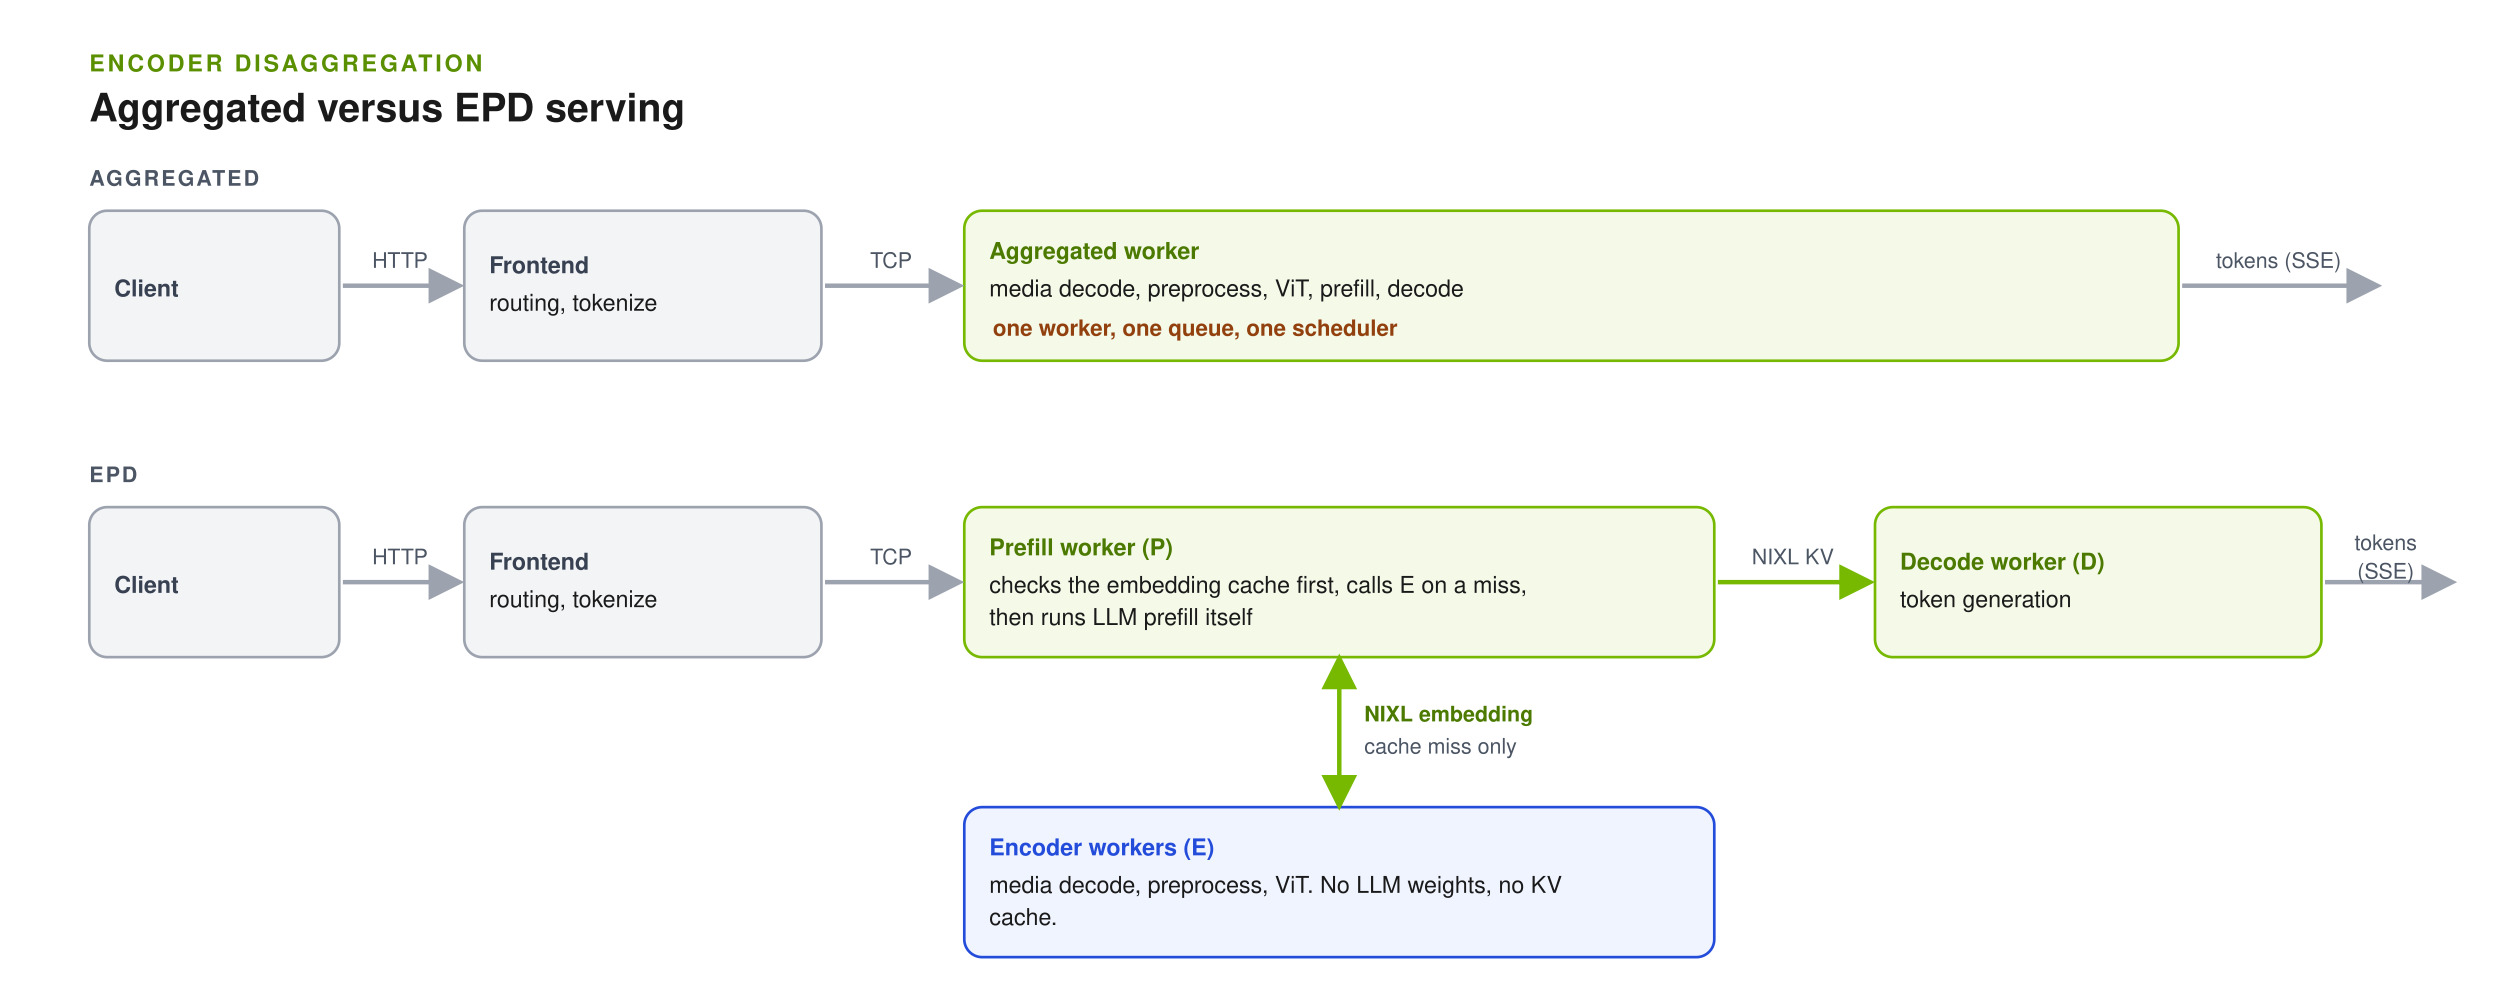
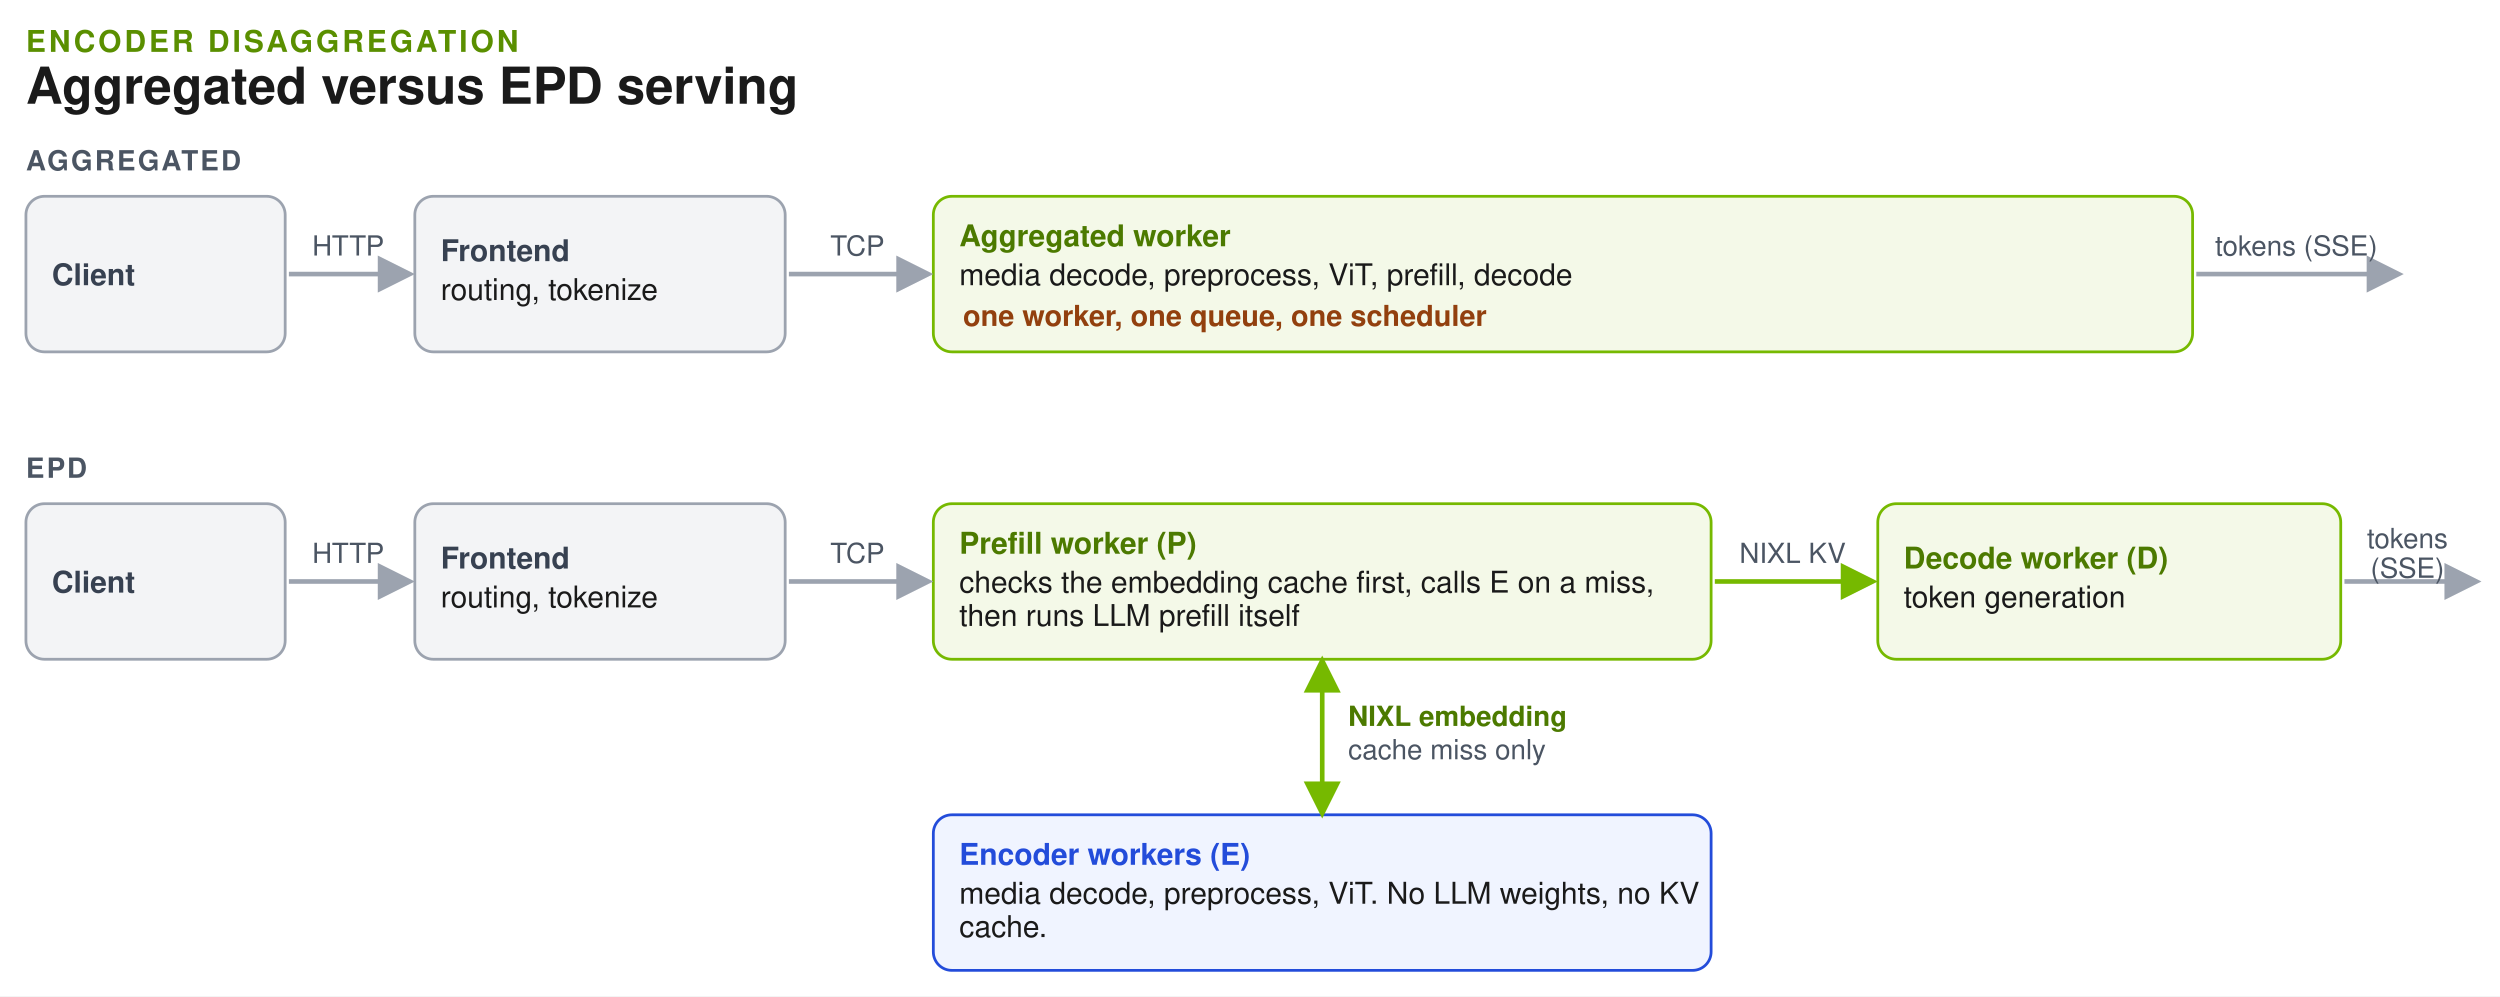
- <svg xmlns="http://www.w3.org/2000/svg" width="1400" height="560" viewBox="0 0 1400 560" role="img" aria-labelledby="title desc" font-family="Helvetica, Arial, sans-serif">
+ <svg xmlns="http://www.w3.org/2000/svg" width="1350" height="538" viewBox="36 12 1350 538" role="img" aria-labelledby="title desc" font-family="Helvetica, Arial, sans-serif">
  <defs>
    <marker id="arrow" viewBox="0 0 10 10" refX="8" refY="5" markerWidth="8" markerHeight="8" orient="auto">
      <path d="M0,0 L10,5 L0,10 z" fill="#234CDA" />
    </marker>
    <marker id="arrow-green" viewBox="0 0 10 10" refX="8" refY="5" markerWidth="8" markerHeight="8" orient="auto">
      <path d="M0,0 L10,5 L0,10 z" fill="#76B900" />
    </marker>
    <marker id="arrow-gray" viewBox="0 0 10 10" refX="8" refY="5" markerWidth="8" markerHeight="8" orient="auto">
      <path d="M0,0 L10,5 L0,10 z" fill="#9CA3AF" />
    </marker>
    <marker id="arrow-amber" viewBox="0 0 10 10" refX="8" refY="5" markerWidth="8" markerHeight="8" orient="auto">
      <path d="M0,0 L10,5 L0,10 z" fill="#D97706" />
    </marker>
    <marker id="arrow-green-start" viewBox="0 0 10 10" refX="8" refY="5" markerWidth="8" markerHeight="8" orient="auto-start-reverse">
      <path d="M0,0 L10,5 L0,10 z" fill="#76B900" />
    </marker>
  </defs>
-   <rect width="1400" height="560" fill="#FFFFFF" />
-   <text x="50" y="40" font-size="13" font-weight="700" letter-spacing="1.6" fill="#5A8F00">ENCODER DISAGGREGATION</text>
-   <text x="50" y="68" font-size="22" font-weight="700" fill="#1A1A1A">Aggregated versus EPD serving</text>
-   <text x="50" y="104" font-size="12" font-weight="700" letter-spacing="1.2" fill="#4B5563">AGGREGATED</text>
+   <rect x="36" y="12" width="1350" height="538" fill="#FFFFFF" />
+   <text x="50" y="40" font-size="16.2" font-weight="700" letter-spacing="1.6" fill="#5A8F00">ENCODER DISAGGREGATION</text>
+   <text x="50" y="68" font-size="27.5" font-weight="700" fill="#1A1A1A">Aggregated versus EPD serving</text>
+   <text x="50" y="104" font-size="15.0" font-weight="700" letter-spacing="1.2" fill="#4B5563">AGGREGATED</text>
  <rect x="50" y="118" width="140" height="84" rx="10" fill="#F3F4F6" stroke="#9CA3AF" stroke-width="1.5" />
-   <text x="64" y="166.0" font-size="13" font-weight="700" fill="#374151">Client</text>
+   <text x="64" y="166.0" font-size="16.2" font-weight="700" fill="#374151">Client</text>
  <rect x="260" y="118" width="200" height="84" rx="10" fill="#F3F4F6" stroke="#9CA3AF" stroke-width="1.5" />
-   <text x="274" y="153.0" font-size="13" font-weight="700" fill="#374151">Frontend</text>
-   <text x="274" y="174.0" font-size="13" fill="#1A1A1A">routing, tokenize</text>
+   <text x="274" y="153.0" font-size="16.2" font-weight="700" fill="#374151">Frontend</text>
+   <text x="274" y="174.0" font-size="16.2" fill="#1A1A1A">routing, tokenize</text>
  <rect x="540" y="118" width="680" height="84" rx="10" fill="#F4F9E8" stroke="#76B900" stroke-width="1.5" />
-   <text x="554" y="145" font-size="13" font-weight="700" fill="#4C7A00">Aggregated worker</text>
-   <text x="554" y="166" font-size="13" fill="#1A1A1A">media decode, preprocess, ViT, prefill, decode</text>
-   <text x="556" y="188" font-size="12.5" font-weight="700" fill="#92400E">one worker, one queue, one scheduler</text>
+   <text x="554" y="145" font-size="16.2" font-weight="700" fill="#4C7A00">Aggregated worker</text>
+   <text x="554" y="166" font-size="16.2" fill="#1A1A1A">media decode, preprocess, ViT, prefill, decode</text>
+   <text x="556" y="188" font-size="15.6" font-weight="700" fill="#92400E">one worker, one queue, one scheduler</text>
  <line x1="192" y1="160" x2="256" y2="160" stroke="#9CA3AF" stroke-width="2.5" marker-end="url(#arrow-gray)" />
-   <text x="224" y="150" font-size="12" fill="#4B5563" text-anchor="middle">HTTP</text>
+   <text x="224" y="150" font-size="15.0" fill="#4B5563" text-anchor="middle">HTTP</text>
  <line x1="462" y1="160" x2="536" y2="160" stroke="#9CA3AF" stroke-width="2.5" marker-end="url(#arrow-gray)" />
-   <text x="499" y="150" font-size="12" fill="#4B5563" text-anchor="middle">TCP</text>
+   <text x="499" y="150" font-size="15.0" fill="#4B5563" text-anchor="middle">TCP</text>
  <line x1="1222" y1="160" x2="1330" y2="160" stroke="#9CA3AF" stroke-width="2.5" marker-end="url(#arrow-gray)" />
-   <text x="1276" y="150" font-size="12" fill="#4B5563" text-anchor="middle">tokens (SSE)</text>
-   <text x="50" y="270" font-size="12" font-weight="700" letter-spacing="1.2" fill="#4B5563">EPD</text>
+   <text x="1276" y="150" font-size="15.0" fill="#4B5563" text-anchor="middle">tokens (SSE)</text>
+   <text x="50" y="270" font-size="15.0" font-weight="700" letter-spacing="1.2" fill="#4B5563">EPD</text>
  <rect x="50" y="284" width="140" height="84" rx="10" fill="#F3F4F6" stroke="#9CA3AF" stroke-width="1.5" />
-   <text x="64" y="332.0" font-size="13" font-weight="700" fill="#374151">Client</text>
+   <text x="64" y="332.0" font-size="16.2" font-weight="700" fill="#374151">Client</text>
  <rect x="260" y="284" width="200" height="84" rx="10" fill="#F3F4F6" stroke="#9CA3AF" stroke-width="1.5" />
-   <text x="274" y="319.0" font-size="13" font-weight="700" fill="#374151">Frontend</text>
-   <text x="274" y="340.0" font-size="13" fill="#1A1A1A">routing, tokenize</text>
+   <text x="274" y="319.0" font-size="16.2" font-weight="700" fill="#374151">Frontend</text>
+   <text x="274" y="340.0" font-size="16.2" fill="#1A1A1A">routing, tokenize</text>
  <rect x="540" y="284" width="420" height="84" rx="10" fill="#F4F9E8" stroke="#76B900" stroke-width="1.5" />
-   <text x="554" y="311" font-size="13" font-weight="700" fill="#4C7A00">Prefill worker (P)</text>
-   <text x="554" y="332" font-size="13" fill="#1A1A1A">checks the embedding cache first, calls E on a miss,</text>
-   <text x="554" y="350" font-size="13" fill="#1A1A1A">then runs LLM prefill itself</text>
+   <text x="554" y="311" font-size="16.2" font-weight="700" fill="#4C7A00">Prefill worker (P)</text>
+   <text x="554" y="332" font-size="16.2" fill="#1A1A1A">checks the embedding cache first, calls E on a miss,</text>
+   <text x="554" y="350" font-size="16.2" fill="#1A1A1A">then runs LLM prefill itself</text>
  <rect x="1050" y="284" width="250" height="84" rx="10" fill="#F4F9E8" stroke="#76B900" stroke-width="1.5" />
-   <text x="1064" y="319.0" font-size="13" font-weight="700" fill="#4C7A00">Decode worker (D)</text>
-   <text x="1064" y="340.0" font-size="13" fill="#1A1A1A">token generation</text>
+   <text x="1064" y="319.0" font-size="16.2" font-weight="700" fill="#4C7A00">Decode worker (D)</text>
+   <text x="1064" y="340.0" font-size="16.2" fill="#1A1A1A">token generation</text>
  <line x1="192" y1="326" x2="256" y2="326" stroke="#9CA3AF" stroke-width="2.5" marker-end="url(#arrow-gray)" />
-   <text x="224" y="316" font-size="12" fill="#4B5563" text-anchor="middle">HTTP</text>
+   <text x="224" y="316" font-size="15.0" fill="#4B5563" text-anchor="middle">HTTP</text>
  <line x1="462" y1="326" x2="536" y2="326" stroke="#9CA3AF" stroke-width="2.5" marker-end="url(#arrow-gray)" />
-   <text x="499" y="316" font-size="12" fill="#4B5563" text-anchor="middle">TCP</text>
+   <text x="499" y="316" font-size="15.0" fill="#4B5563" text-anchor="middle">TCP</text>
  <line x1="962" y1="326" x2="1046" y2="326" stroke="#76B900" stroke-width="2.5" marker-end="url(#arrow-green)" />
-   <text x="1004" y="316" font-size="12" fill="#4B5563" text-anchor="middle">NIXL KV</text>
+   <text x="1004" y="316" font-size="15.0" fill="#4B5563" text-anchor="middle">NIXL KV</text>
  <line x1="1302" y1="326" x2="1372" y2="326" stroke="#9CA3AF" stroke-width="2.5" marker-end="url(#arrow-gray)" />
-   <text x="1337" y="316" font-size="12" fill="#1A1A1A" />
-   <text x="1336" y="308" font-size="12" fill="#4B5563" text-anchor="middle">tokens</text>
-   <text x="1336" y="324" font-size="12" fill="#4B5563" text-anchor="middle">(SSE)</text>
+   <text x="1337" y="316" font-size="15.0" fill="#1A1A1A" />
+   <text x="1336" y="308" font-size="15.0" fill="#4B5563" text-anchor="middle">tokens</text>
+   <text x="1336" y="324" font-size="15.0" fill="#4B5563" text-anchor="middle">(SSE)</text>
  <rect x="540" y="452" width="420" height="84" rx="10" fill="#F0F4FF" stroke="#234CDA" stroke-width="1.5" />
-   <text x="554" y="479" font-size="13" font-weight="700" fill="#234CDA">Encoder workers (E)</text>
-   <text x="554" y="500" font-size="13" fill="#1A1A1A">media decode, preprocess, ViT. No LLM weights, no KV</text>
-   <text x="554" y="518" font-size="13" fill="#1A1A1A">cache.</text>
+   <text x="554" y="479" font-size="16.2" font-weight="700" fill="#234CDA">Encoder workers (E)</text>
+   <text x="554" y="500" font-size="16.2" fill="#1A1A1A">media decode, preprocess, ViT. No LLM weights, no KV</text>
+   <text x="554" y="518" font-size="16.2" fill="#1A1A1A">cache.</text>
  <line x1="750" y1="370" x2="750" y2="450" stroke="#76B900" stroke-width="2.5" marker-end="url(#arrow-green)" marker-start="url(#arrow-green-start)" />
-   <text x="764" y="404" font-size="12" font-weight="700" fill="#4C7A00">NIXL embedding</text>
-   <text x="764" y="422" font-size="12" fill="#4B5563">cache miss only</text>
+   <text x="764" y="404" font-size="15.0" font-weight="700" fill="#4C7A00">NIXL embedding</text>
+   <text x="764" y="422" font-size="15.0" fill="#4B5563">cache miss only</text>
</svg>
